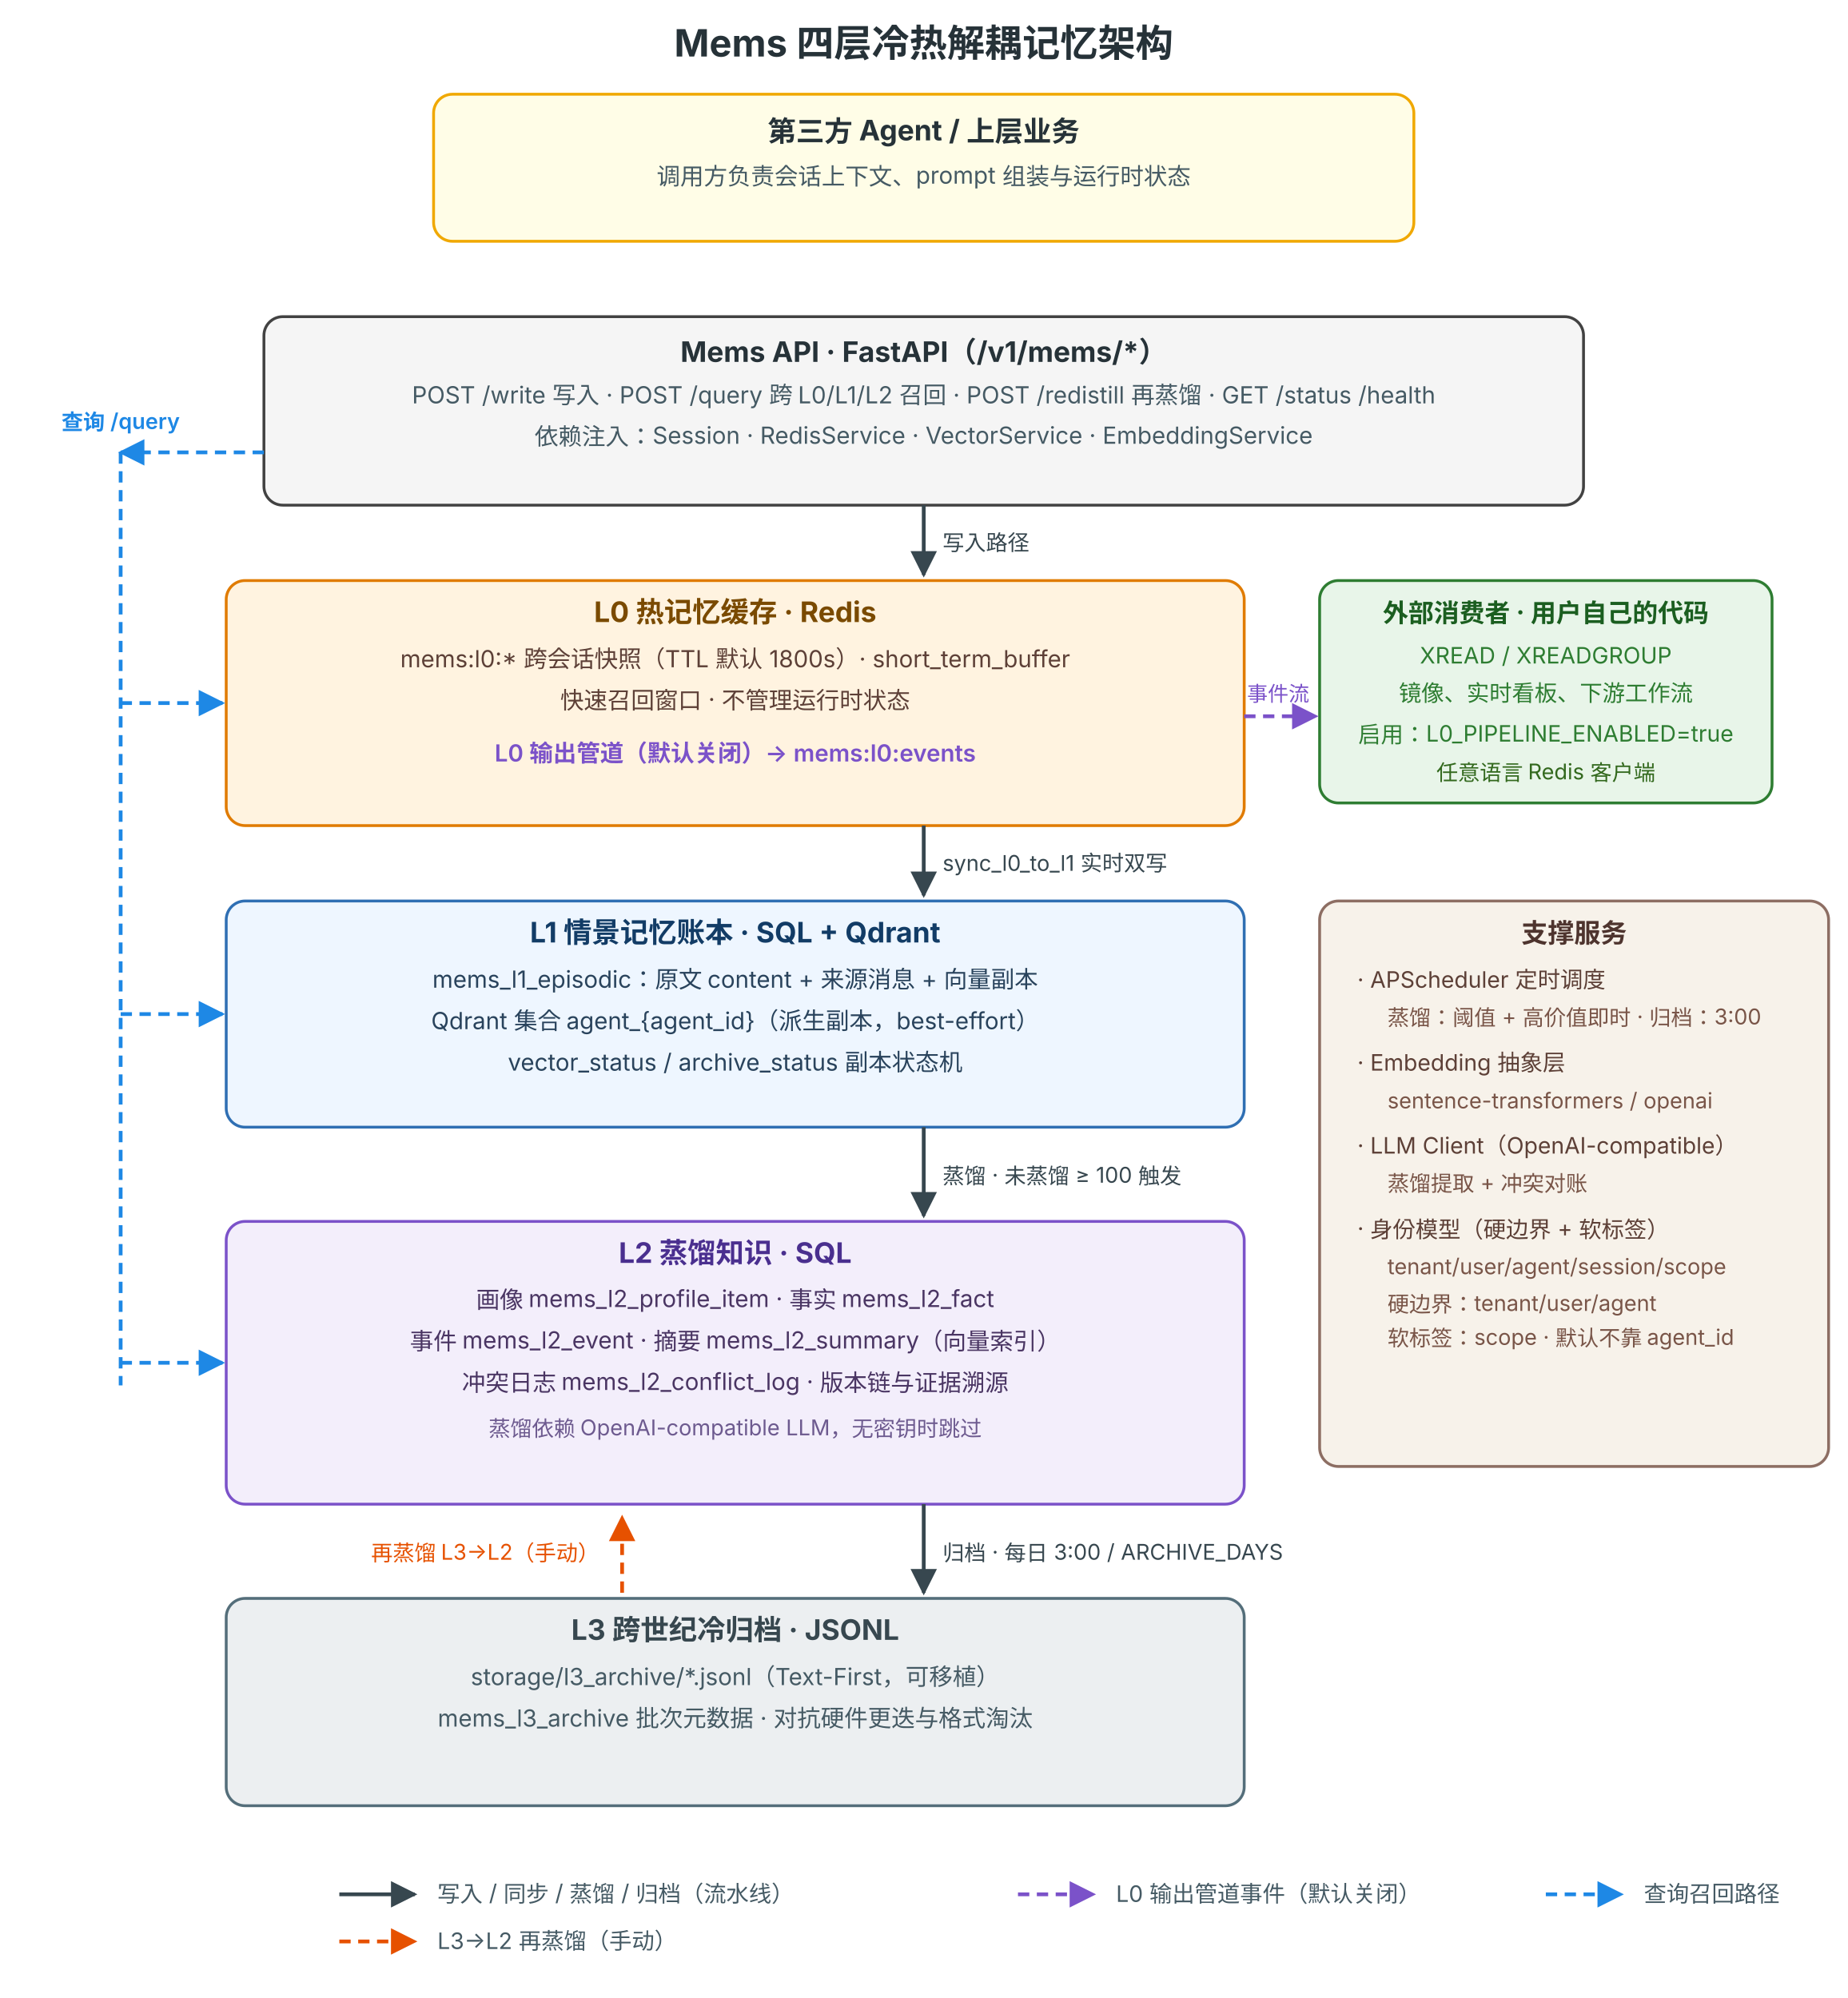
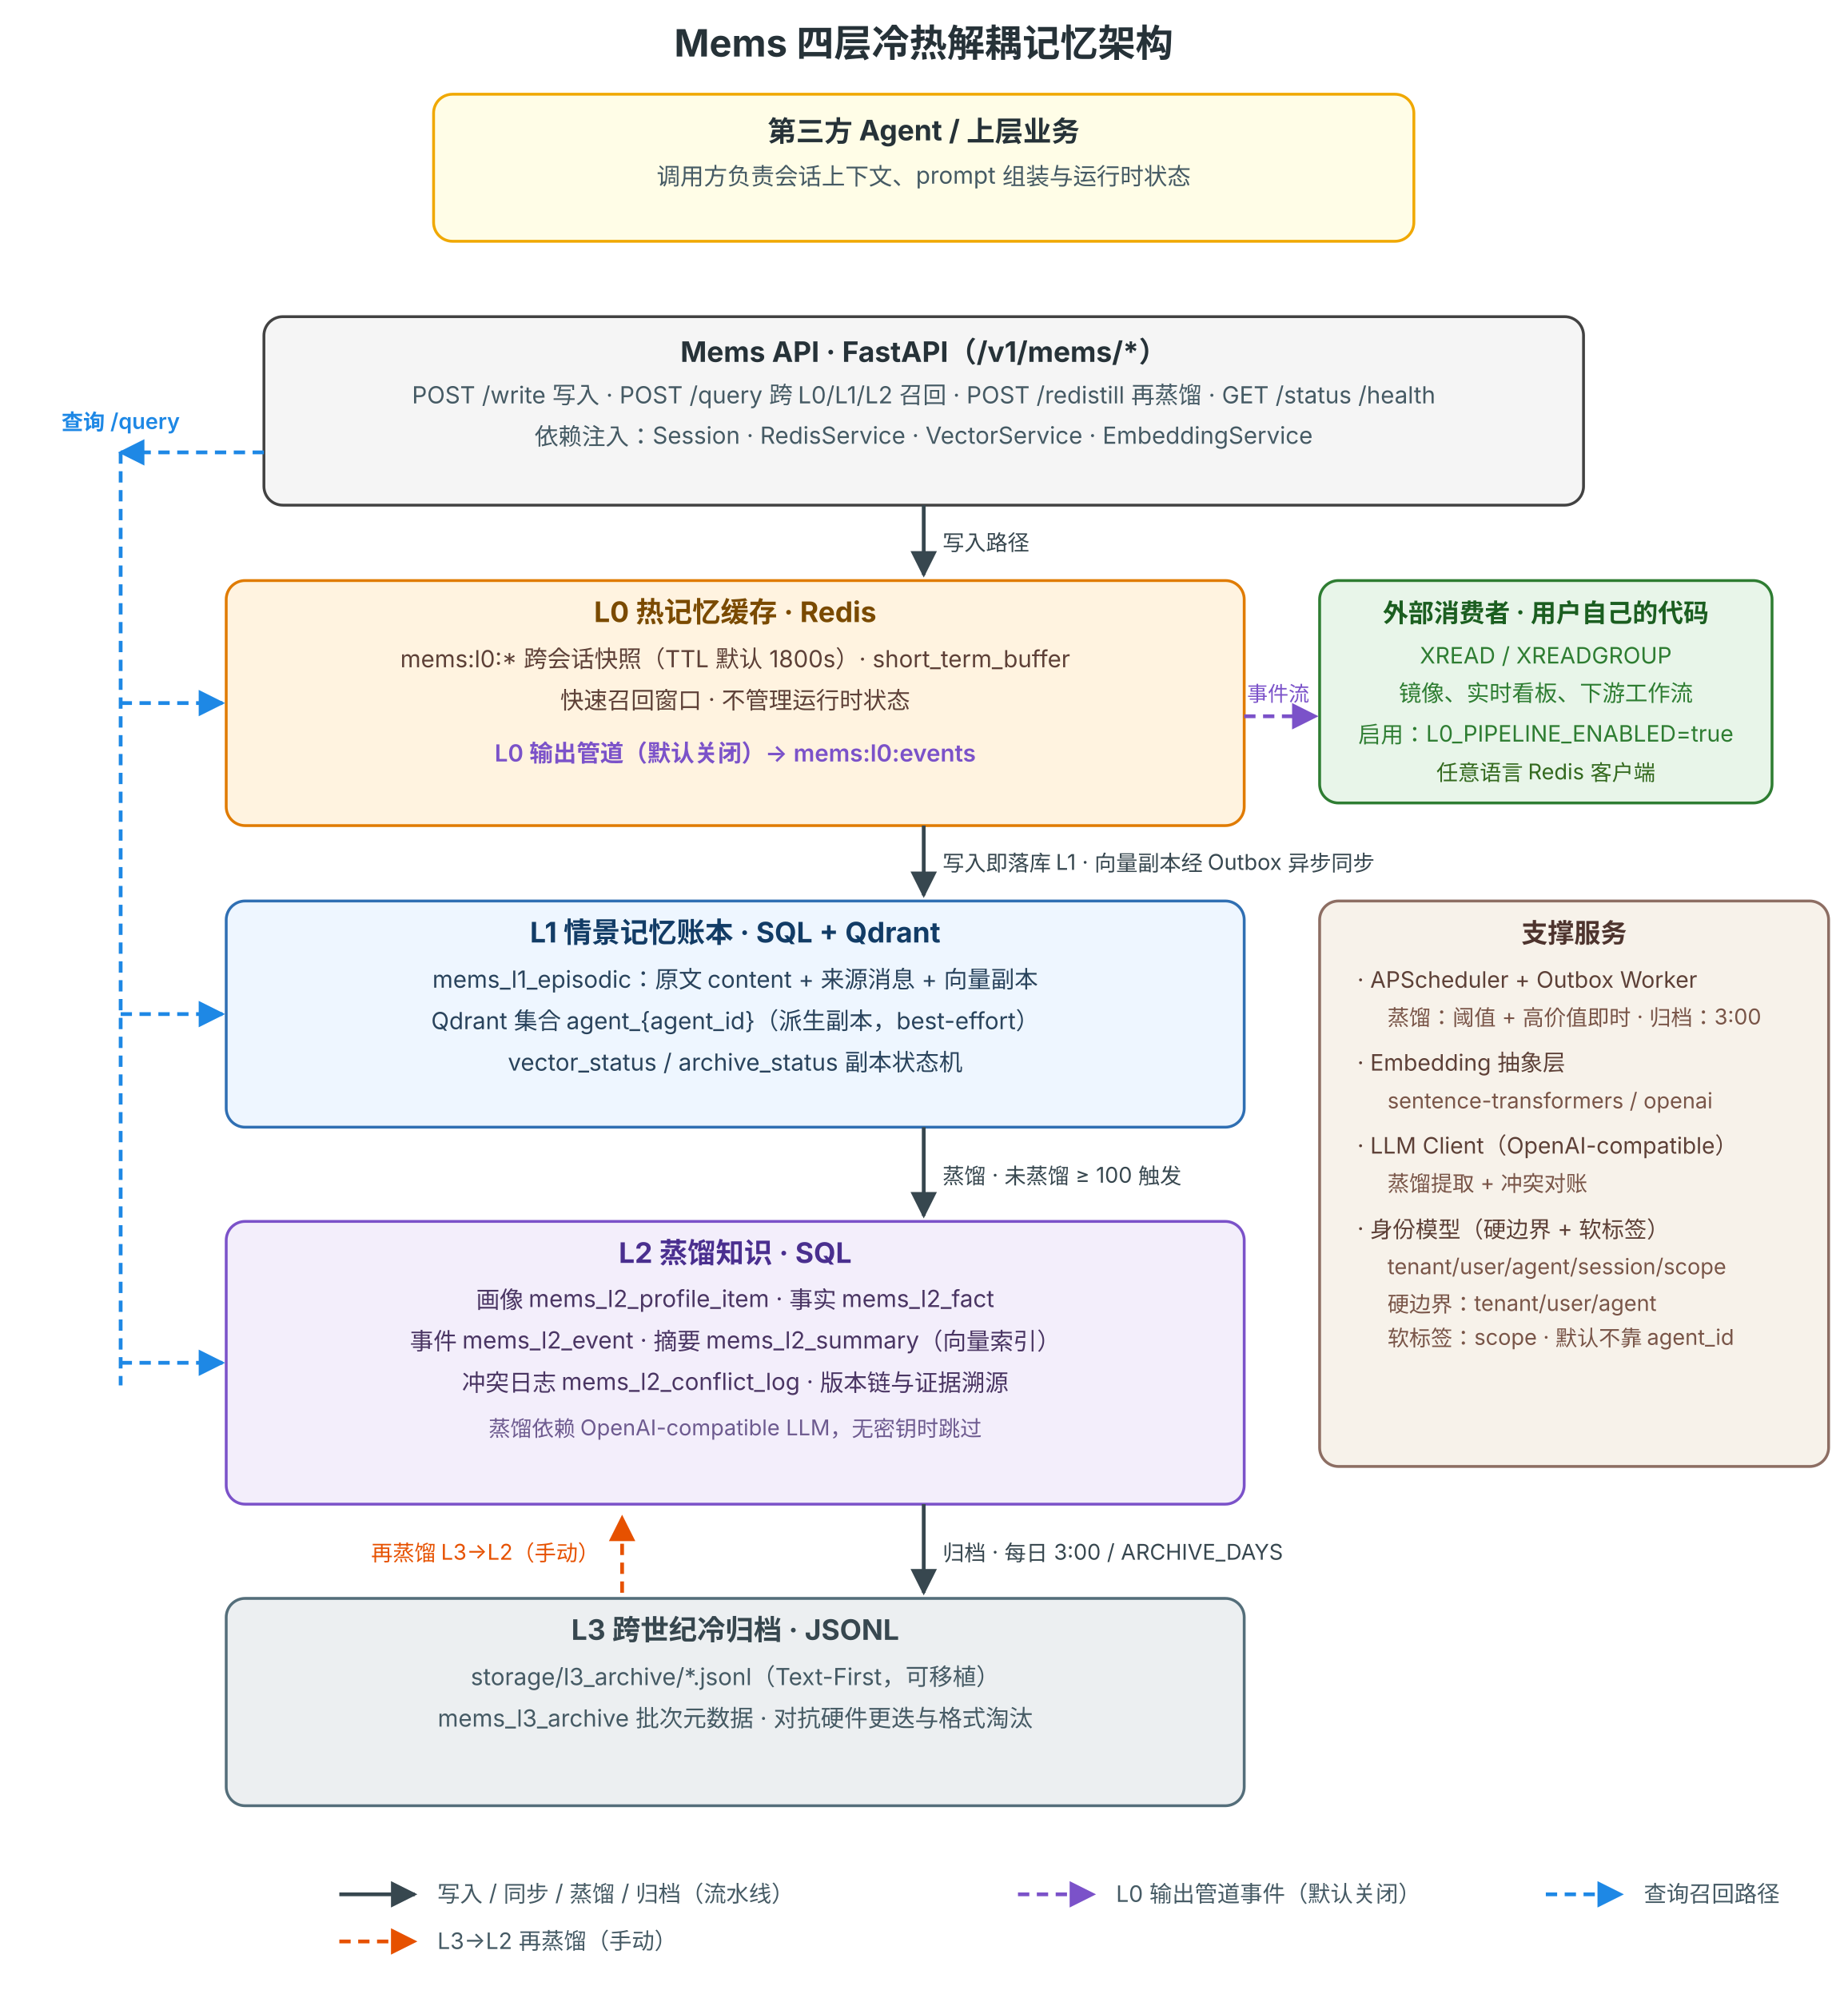
<svg xmlns="http://www.w3.org/2000/svg" width="980" height="1060" viewBox="0 0 980 1060" font-family="system-ui, -apple-system, 'PingFang SC', 'Microsoft YaHei', sans-serif">
  <defs>
    <marker id="arrow-solid" viewBox="0 0 10 10" refX="9" refY="5" markerWidth="7" markerHeight="7" orient="auto-start-reverse">
      <path d="M 0 0 L 10 5 L 0 10 z" fill="#37474f" />
    </marker>
    <marker id="arrow-purple" viewBox="0 0 10 10" refX="9" refY="5" markerWidth="7" markerHeight="7" orient="auto-start-reverse">
      <path d="M 0 0 L 10 5 L 0 10 z" fill="#7b52c9" />
    </marker>
    <marker id="arrow-blue" viewBox="0 0 10 10" refX="9" refY="5" markerWidth="7" markerHeight="7" orient="auto-start-reverse">
      <path d="M 0 0 L 10 5 L 0 10 z" fill="#1e88e5" />
    </marker>
    <marker id="arrow-orange" viewBox="0 0 10 10" refX="9" refY="5" markerWidth="7" markerHeight="7" orient="auto-start-reverse">
      <path d="M 0 0 L 10 5 L 0 10 z" fill="#e65100" />
    </marker>
  </defs>
  <text x="490" y="30" text-anchor="middle" font-size="20" font-weight="700" fill="#263238">Mems 四层冷热解耦记忆架构</text>
  <rect x="230" y="50" width="520" height="78" rx="10" fill="#fffde7" stroke="#f0a800" stroke-width="1.5" />
  <text x="490" y="75" text-anchor="middle" font-size="15" font-weight="700" fill="#263238">第三方 Agent / 上层业务</text>
  <text x="490" y="98" text-anchor="middle" font-size="12.5" fill="#455a64">调用方负责会话上下文、prompt 组装与运行时状态</text>
  <rect x="140" y="168" width="700" height="100" rx="10" fill="#f5f5f5" stroke="#424242" stroke-width="1.5" />
  <text x="490" y="192" text-anchor="middle" font-size="15" font-weight="700" fill="#263238">Mems API · FastAPI（/v1/mems/*）</text>
  <text x="490" y="214" text-anchor="middle" font-size="12.5" fill="#455a64">POST /write 写入 · POST /query 跨 L0/L1/L2 召回 · POST /redistill 再蒸馏 · GET /status /health</text>
  <text x="490" y="236" text-anchor="middle" font-size="12.5" fill="#455a64">依赖注入：Session · RedisService · VectorService · EmbeddingService</text>
  <line x1="490" y1="268" x2="490" y2="305" stroke="#37474f" stroke-width="2" marker-end="url(#arrow-solid)" />
  <text x="500" y="292" font-size="11.5" fill="#37474f">写入路径</text>
  <rect x="120" y="308" width="540" height="130" rx="10" fill="#fff3e0" stroke="#e07b00" stroke-width="1.5" />
  <text x="390" y="330" text-anchor="middle" font-size="15" font-weight="700" fill="#7a4a00">L0 热记忆缓存 · Redis</text>
  <text x="390" y="354" text-anchor="middle" font-size="12.5" fill="#5d4037">mems:l0:* 跨会话快照（TTL 默认 1800s）· short_term_buffer</text>
  <text x="390" y="376" text-anchor="middle" font-size="12.5" fill="#5d4037">快速召回窗口 · 不管理运行时状态</text>
  <text x="390" y="404" text-anchor="middle" font-size="12.5" font-weight="600" fill="#7b52c9">L0 输出管道（默认关闭）→ mems:l0:events</text>
  <rect x="700" y="308" width="240" height="118" rx="10" fill="#e8f5e9" stroke="#2e7d32" stroke-width="1.5" />
  <text x="820" y="330" text-anchor="middle" font-size="13.5" font-weight="700" fill="#1b5e20">外部消费者 · 用户自己的代码</text>
  <text x="820" y="352" text-anchor="middle" font-size="12" fill="#2e7d32">XREAD / XREADGROUP</text>
  <text x="820" y="372" text-anchor="middle" font-size="12" fill="#2e7d32">镜像、实时看板、下游工作流</text>
  <text x="820" y="394" text-anchor="middle" font-size="12" fill="#2e7d32">启用：L0_PIPELINE_ENABLED=true</text>
  <text x="820" y="414" text-anchor="middle" font-size="11.5" fill="#33691e">任意语言 Redis 客户端</text>
  <line x1="660" y1="380" x2="698" y2="380" stroke="#7b52c9" stroke-width="2" stroke-dasharray="6 4" marker-end="url(#arrow-purple)" />
  <text x="678" y="372" text-anchor="middle" font-size="11" fill="#7b52c9">事件流</text>
  <line x1="490" y1="438" x2="490" y2="475" stroke="#37474f" stroke-width="2" marker-end="url(#arrow-solid)" />
-   <text x="500" y="462" font-size="11.5" fill="#37474f">sync_l0_to_l1 实时双写</text>
+   <text x="500" y="462" font-size="11.5" fill="#37474f">写入即落库 L1 · 向量副本经 Outbox 异步同步</text>
  <rect x="120" y="478" width="540" height="120" rx="10" fill="#eef6ff" stroke="#2f6fb3" stroke-width="1.5" />
  <text x="390" y="500" text-anchor="middle" font-size="15" font-weight="700" fill="#123c66">L1 情景记忆账本 · SQL + Qdrant</text>
  <text x="390" y="524" text-anchor="middle" font-size="12.5" fill="#29435c">mems_l1_episodic：原文 content + 来源消息 + 向量副本</text>
  <text x="390" y="546" text-anchor="middle" font-size="12.5" fill="#29435c">Qdrant 集合 agent_{agent_id}（派生副本，best-effort）</text>
  <text x="390" y="568" text-anchor="middle" font-size="12.5" fill="#29435c">vector_status / archive_status 副本状态机</text>
  <line x1="490" y1="598" x2="490" y2="645" stroke="#37474f" stroke-width="2" marker-end="url(#arrow-solid)" />
  <text x="500" y="628" font-size="11.5" fill="#37474f">蒸馏 · 未蒸馏 ≥ 100 触发</text>
  <rect x="120" y="648" width="540" height="150" rx="10" fill="#f3eefb" stroke="#7b52c9" stroke-width="1.5" />
  <text x="390" y="670" text-anchor="middle" font-size="15" font-weight="700" fill="#4a2f8f">L2 蒸馏知识 · SQL</text>
  <text x="390" y="694" text-anchor="middle" font-size="12.5" fill="#4a3563">画像 mems_l2_profile_item · 事实 mems_l2_fact</text>
  <text x="390" y="716" text-anchor="middle" font-size="12.5" fill="#4a3563">事件 mems_l2_event · 摘要 mems_l2_summary（向量索引）</text>
  <text x="390" y="738" text-anchor="middle" font-size="12.5" fill="#4a3563">冲突日志 mems_l2_conflict_log · 版本链与证据溯源</text>
  <text x="390" y="762" text-anchor="middle" font-size="11.5" fill="#6d5a8f">蒸馏依赖 OpenAI-compatible LLM，无密钥时跳过</text>
  <line x1="490" y1="798" x2="490" y2="845" stroke="#37474f" stroke-width="2" marker-end="url(#arrow-solid)" />
  <text x="500" y="828" font-size="11.5" fill="#37474f">归档 · 每日 3:00 / ARCHIVE_DAYS</text>
  <line x1="330" y1="845" x2="330" y2="805" stroke="#e65100" stroke-width="2" stroke-dasharray="6 4" marker-end="url(#arrow-orange)" />
  <text x="318" y="828" text-anchor="end" font-size="11.5" fill="#e65100">再蒸馏 L3→L2（手动）</text>
  <rect x="120" y="848" width="540" height="110" rx="10" fill="#eceff1" stroke="#546e7a" stroke-width="1.5" />
  <text x="390" y="870" text-anchor="middle" font-size="15" font-weight="700" fill="#37474f">L3 跨世纪冷归档 · JSONL</text>
  <text x="390" y="894" text-anchor="middle" font-size="12.5" fill="#455a64">storage/l3_archive/*.jsonl（Text-First，可移植）</text>
  <text x="390" y="916" text-anchor="middle" font-size="12.5" fill="#455a64">mems_l3_archive 批次元数据 · 对抗硬件更迭与格式淘汰</text>
  <rect x="700" y="478" width="270" height="300" rx="10" fill="#f7f2ea" stroke="#8d6e63" stroke-width="1.5" />
  <text x="835" y="500" text-anchor="middle" font-size="14" font-weight="700" fill="#4e342e">支撑服务</text>
-   <text x="720" y="524" font-size="12" fill="#5d4037">· APScheduler 定时调度</text>
+   <text x="720" y="524" font-size="12" fill="#5d4037">· APScheduler + Outbox Worker</text>
  <text x="736" y="544" font-size="11.5" fill="#795548">蒸馏：阈值 + 高价值即时 · 归档：3:00</text>
  <text x="720" y="568" font-size="12" fill="#5d4037">· Embedding 抽象层</text>
  <text x="736" y="588" font-size="11.5" fill="#795548">sentence-transformers / openai</text>
  <text x="720" y="612" font-size="12" fill="#5d4037">· LLM Client（OpenAI-compatible）</text>
  <text x="736" y="632" font-size="11.5" fill="#795548">蒸馏提取 + 冲突对账</text>
  <text x="720" y="656" font-size="12" fill="#5d4037">· 身份模型（硬边界 + 软标签）</text>
  <text x="736" y="676" font-size="11.5" fill="#795548">tenant/user/agent/session/scope</text>
  <text x="736" y="696" font-size="11.5" fill="#795548">硬边界：tenant/user/agent</text>
  <text x="736" y="714" font-size="11.5" fill="#795548">软标签：scope · 默认不靠 agent_id</text>
  <line x1="140" y1="240" x2="64" y2="240" stroke="#1e88e5" stroke-width="2" stroke-dasharray="6 4" marker-end="url(#arrow-blue)" />
  <line x1="64" y1="240" x2="64" y2="735" stroke="#1e88e5" stroke-width="2" stroke-dasharray="6 4" />
  <line x1="64" y1="373" x2="118" y2="373" stroke="#1e88e5" stroke-width="2" stroke-dasharray="6 4" marker-end="url(#arrow-blue)" />
  <line x1="64" y1="538" x2="118" y2="538" stroke="#1e88e5" stroke-width="2" stroke-dasharray="6 4" marker-end="url(#arrow-blue)" />
  <line x1="64" y1="723" x2="118" y2="723" stroke="#1e88e5" stroke-width="2" stroke-dasharray="6 4" marker-end="url(#arrow-blue)" />
  <text x="64" y="228" text-anchor="middle" font-size="11.5" font-weight="600" fill="#1e88e5">查询 /query</text>
  <g font-size="12" fill="#455a64">
    <line x1="180" y1="1005" x2="220" y2="1005" stroke="#37474f" stroke-width="2" marker-end="url(#arrow-solid)" />
    <text x="232" y="1009">写入 / 同步 / 蒸馏 / 归档（流水线）</text>
    <line x1="540" y1="1005" x2="580" y2="1005" stroke="#7b52c9" stroke-width="2" stroke-dasharray="6 4" marker-end="url(#arrow-purple)" />
    <text x="592" y="1009">L0 输出管道事件（默认关闭）</text>
    <line x1="820" y1="1005" x2="860" y2="1005" stroke="#1e88e5" stroke-width="2" stroke-dasharray="6 4" marker-end="url(#arrow-blue)" />
    <text x="872" y="1009">查询召回路径</text>
    <line x1="180" y1="1030" x2="220" y2="1030" stroke="#e65100" stroke-width="2" stroke-dasharray="6 4" marker-end="url(#arrow-orange)" />
    <text x="232" y="1034">L3→L2 再蒸馏（手动）</text>
  </g>
</svg>
